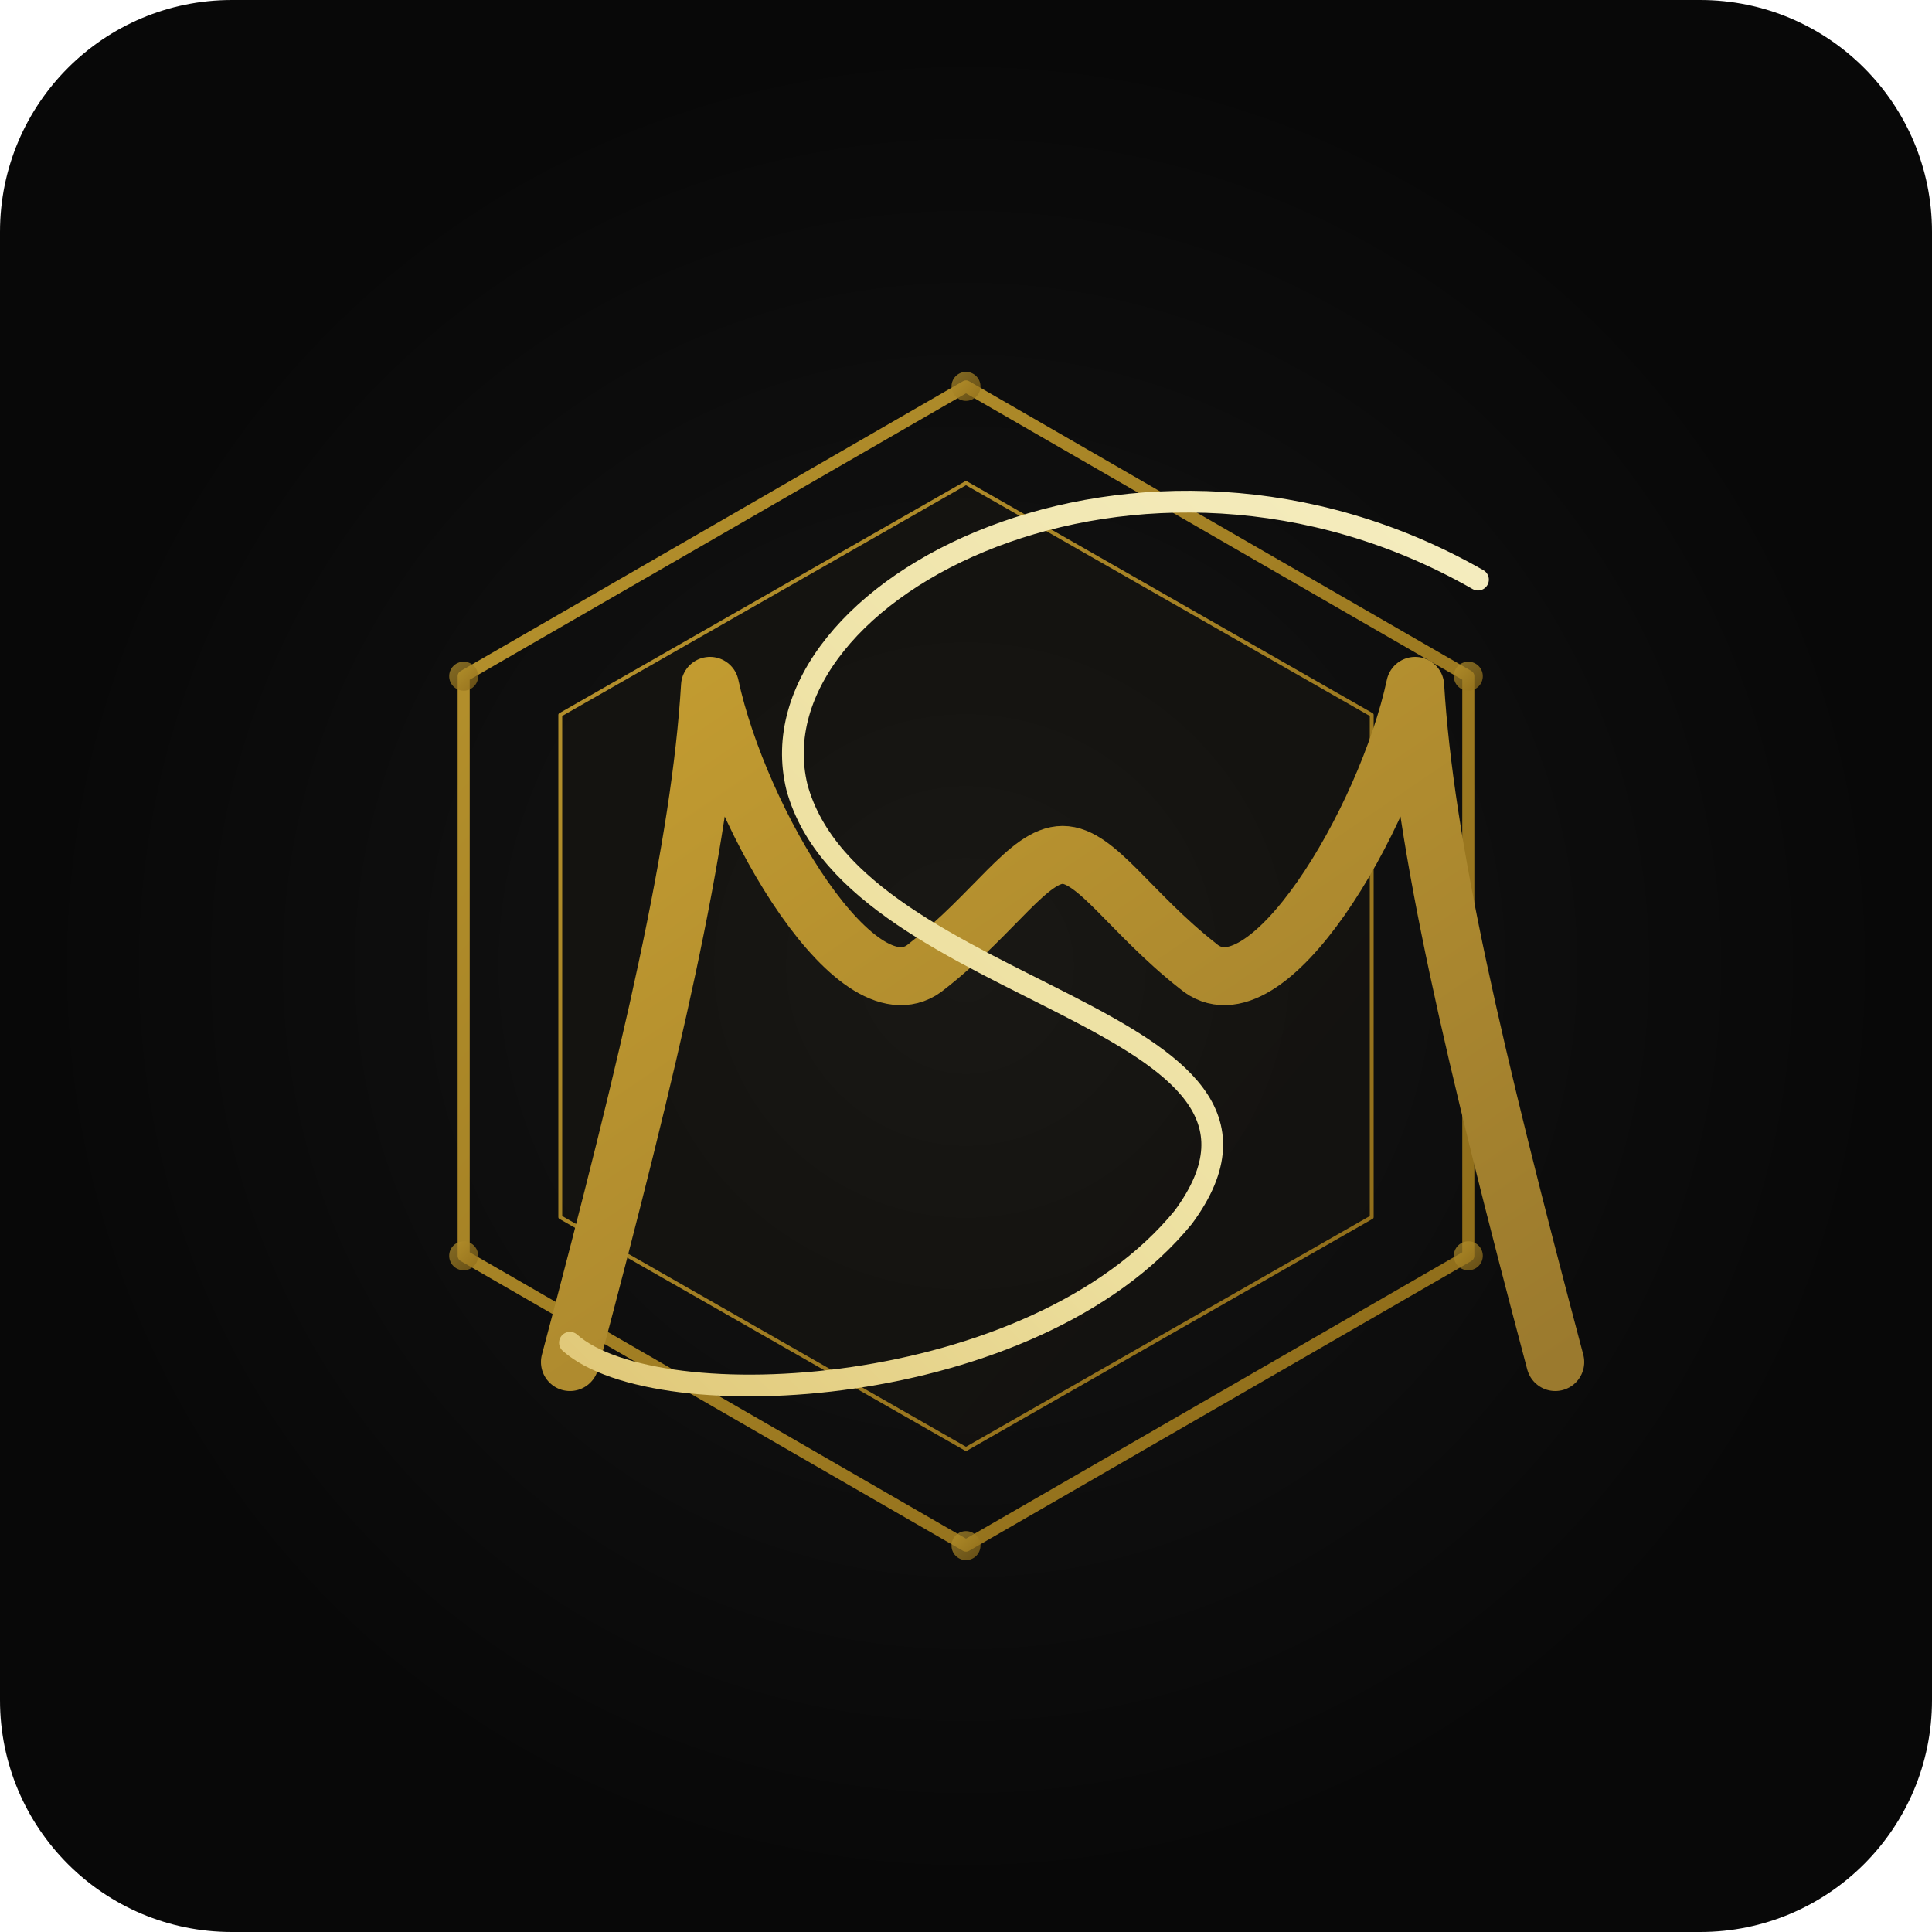
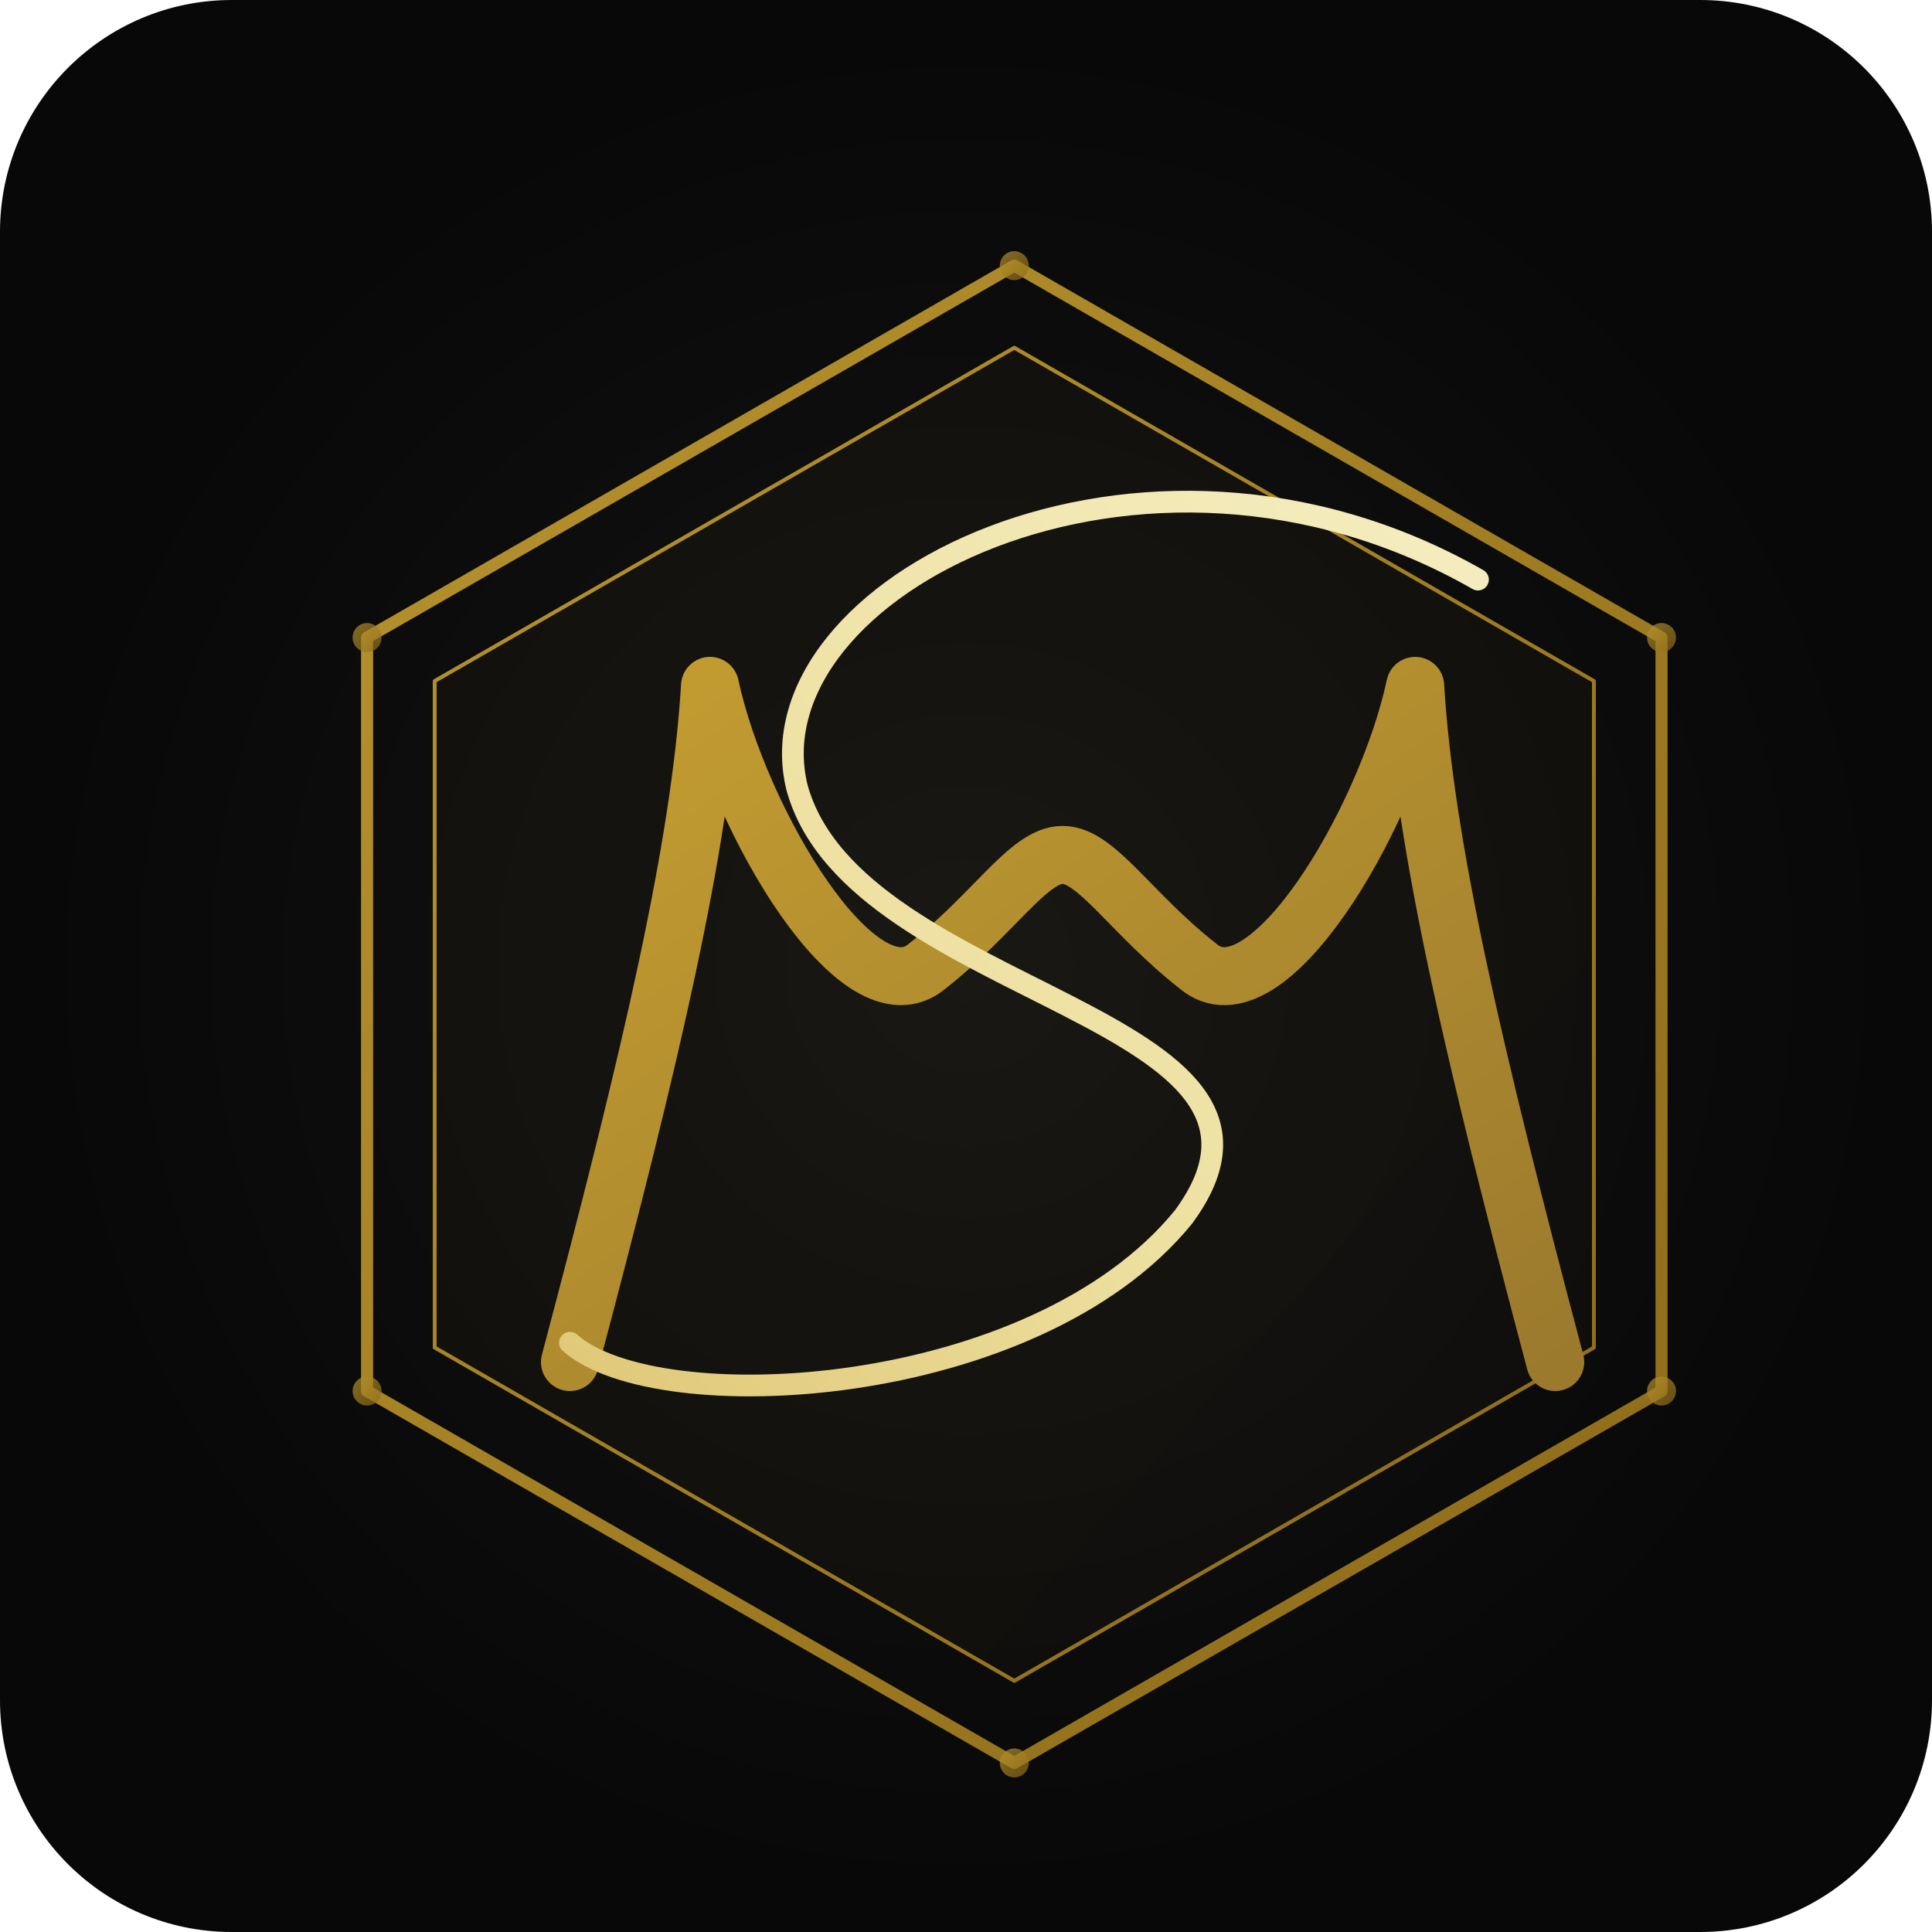
<svg xmlns="http://www.w3.org/2000/svg" viewBox="0 0 400 400" width="400" height="400">
  <defs>
    <linearGradient id="goldHex" x1="0%" y1="0%" x2="100%" y2="100%">
      <stop offset="0%" stop-color="#B8942E" />
      <stop offset="100%" stop-color="#8B6918" />
    </linearGradient>
    <linearGradient id="goldM" x1="0%" y1="0%" x2="100%" y2="100%">
      <stop offset="0%" stop-color="#C49D30" />
      <stop offset="100%" stop-color="#9B7A2E" />
    </linearGradient>
    <linearGradient id="goldS" x1="0%" y1="100%" x2="100%" y2="0%">
      <stop offset="0%" stop-color="#E0C878" />
      <stop offset="40%" stop-color="#EDE0A0" />
      <stop offset="100%" stop-color="#F5EDC0" />
    </linearGradient>
    <radialGradient id="bg" cx="50%" cy="50%" r="48%">
      <stop offset="0%" stop-color="#151515" />
      <stop offset="100%" stop-color="#080808" />
    </radialGradient>
  </defs>
  <rect width="400" height="400" rx="48" fill="url(#bg)" />
-   <polygon points="200,80 304,140 304,260 200,320 96,260 96,140" fill="none" stroke="url(#goldHex)" stroke-width="2.5" stroke-linejoin="round" />
-   <polygon points="200,100 284,148 284,252 200,300 116,252 116,148" fill="url(#goldHex)" fill-opacity="0.03" stroke="url(#goldHex)" stroke-width="0.8" stroke-linejoin="round" />
-   <circle cx="200" cy="80" r="3" fill="url(#goldHex)" opacity="0.7" />
-   <circle cx="304" cy="140" r="3" fill="url(#goldHex)" opacity="0.7" />
-   <circle cx="304" cy="260" r="3" fill="url(#goldHex)" opacity="0.7" />
-   <circle cx="200" cy="320" r="3" fill="url(#goldHex)" opacity="0.7" />
-   <circle cx="96" cy="260" r="3" fill="url(#goldHex)" opacity="0.7" />
-   <circle cx="96" cy="140" r="3" fill="url(#goldHex)" opacity="0.7" />
+   <polygon points="210,55 344,132 344,288 210,365 76,288 76,132" fill="none" stroke="url(#goldHex)" stroke-width="2.5" stroke-linejoin="round" />
+   <polygon points="210,72 330,141 330,279 210,348 90,279 90,141" fill="url(#goldHex)" fill-opacity="0.03" stroke="url(#goldHex)" stroke-width="0.8" stroke-linejoin="round" />
+   <circle cx="210" cy="55" r="3" fill="url(#goldHex)" opacity="0.7" />
+   <circle cx="344" cy="132" r="3" fill="url(#goldHex)" opacity="0.7" />
+   <circle cx="344" cy="288" r="3" fill="url(#goldHex)" opacity="0.7" />
+   <circle cx="210" cy="365" r="3" fill="url(#goldHex)" opacity="0.7" />
+   <circle cx="76" cy="288" r="3" fill="url(#goldHex)" opacity="0.7" />
+   <circle cx="76" cy="132" r="3" fill="url(#goldHex)" opacity="0.7" />
  <path d="M 118,282 C 135,218 145,175 147,142 C 153,170 178,212 192,200 C 206,189 213,177 220,177 C 227,177 234,189 248,200 C 262,212 287,170 293,142 C 295,175 305,218 322,282" fill="none" stroke="url(#goldM)" stroke-width="12" stroke-linecap="round" stroke-linejoin="round" />
  <path d="M 306,120 C 236,80 155,122 165,163 C 177,207 276,210 245,252 C 214,290 136,294 118,278" fill="none" stroke="url(#goldS)" stroke-width="4.5" stroke-linecap="round" stroke-linejoin="round" />
</svg>
